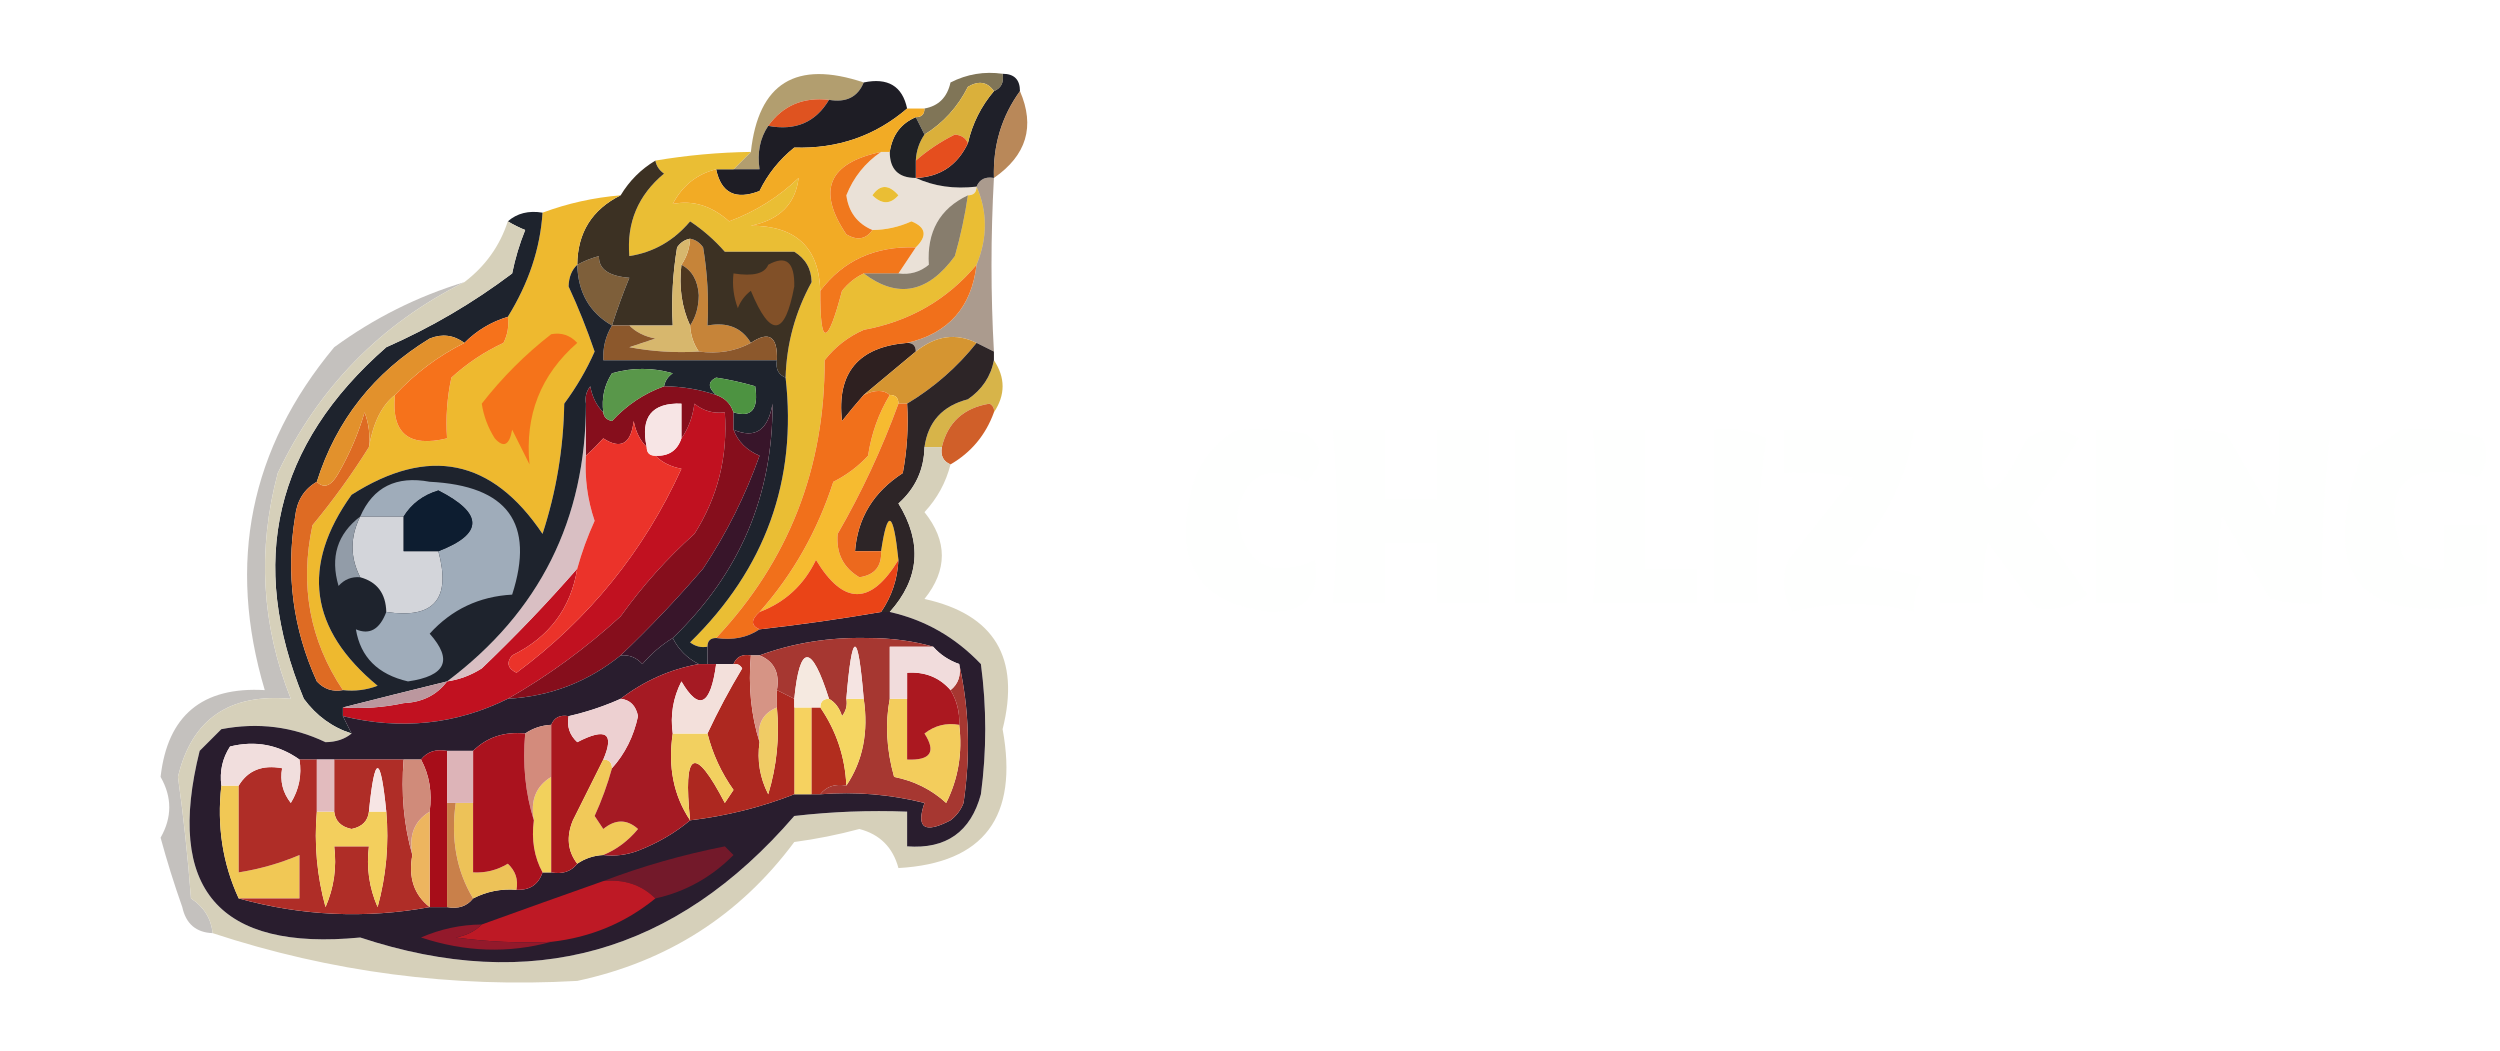
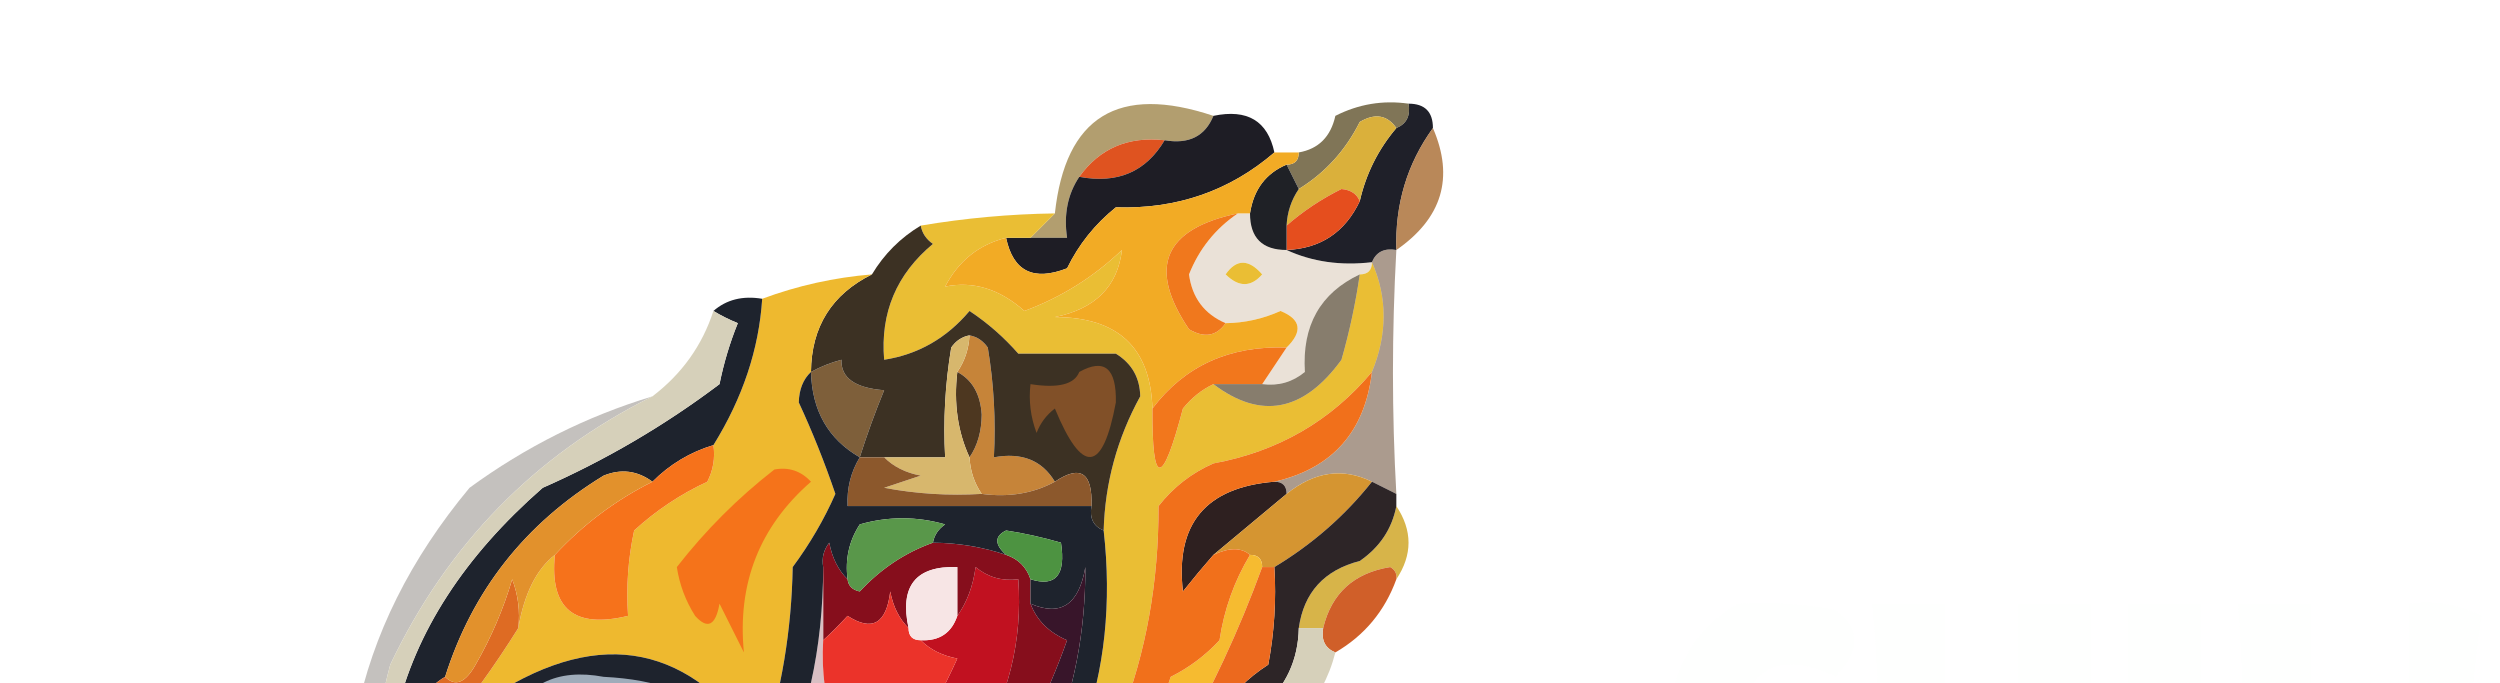
- <svg xmlns="http://www.w3.org/2000/svg" version="1.1" width="288px" height="121px" style="shape-rendering:geometricPrecision; text-rendering:geometricPrecision; image-rendering:optimizeQuality; fill-rule:evenodd; clip-rule:evenodd">
+ <svg xmlns="http://www.w3.org/2000/svg" version="1.1" width="205" height="56" style="shape-rendering:geometricPrecision; text-rendering:geometricPrecision; image-rendering:optimizeQuality; fill-rule:evenodd; clip-rule:evenodd">
  <g>
    <path style="opacity:0.69" fill="#90732f" d="M 99.5,9.5 C 98.817,11.177 97.483,11.843 95.5,11.5C 92.509,11.166 90.176,12.166 88.5,14.5C 87.549,15.919 87.216,17.585 87.5,19.5C 86.5,19.5 85.5,19.5 84.5,19.5C 85.167,18.833 85.833,18.167 86.5,17.5C 87.362,9.557 91.696,6.891 99.5,9.5 Z" />
  </g>
  <g>
    <path style="opacity:1" fill="#1f2029" d="M 115.5,8.5 C 116.833,8.5 117.5,9.167 117.5,10.5C 115.382,13.427 114.382,16.76 114.5,20.5C 113.508,20.328 112.842,20.662 112.5,21.5C 109.941,21.802 107.607,21.468 105.5,20.5C 108.292,20.378 110.292,19.044 111.5,16.5C 112.015,14.249 113.015,12.249 114.5,10.5C 115.338,10.158 115.672,9.492 115.5,8.5 Z" />
  </g>
  <g>
    <path style="opacity:1" fill="#df5320" d="M 95.5,11.5 C 93.964,14.092 91.63,15.092 88.5,14.5C 90.176,12.166 92.509,11.166 95.5,11.5 Z" />
  </g>
  <g>
    <path style="opacity:0.773" fill="#5a4c25" d="M 115.5,8.5 C 115.672,9.492 115.338,10.158 114.5,10.5C 113.749,9.427 112.749,9.26 111.5,10C 110.336,12.328 108.67,14.162 106.5,15.5C 106.167,14.833 105.833,14.167 105.5,13.5C 106.167,13.5 106.5,13.167 106.5,12.5C 108.121,12.213 109.121,11.213 109.5,9.5C 111.396,8.534 113.396,8.201 115.5,8.5 Z" />
  </g>
  <g>
    <path style="opacity:1" fill="#1e1d25" d="M 99.5,9.5 C 102.285,8.916 103.952,9.916 104.5,12.5C 100.828,15.659 96.494,17.159 91.5,17C 89.787,18.378 88.453,20.045 87.5,22C 84.738,23.077 83.072,22.244 82.5,19.5C 83.167,19.5 83.833,19.5 84.5,19.5C 85.5,19.5 86.5,19.5 87.5,19.5C 87.216,17.585 87.549,15.919 88.5,14.5C 91.63,15.092 93.964,14.092 95.5,11.5C 97.483,11.843 98.817,11.177 99.5,9.5 Z" />
  </g>
  <g>
    <path style="opacity:1" fill="#dab03b" d="M 114.5,10.5 C 113.015,12.249 112.015,14.249 111.5,16.5C 111.265,15.903 110.765,15.57 110,15.5C 108.357,16.315 106.857,17.315 105.5,18.5C 105.557,17.391 105.89,16.391 106.5,15.5C 108.67,14.162 110.336,12.328 111.5,10C 112.749,9.26 113.749,9.427 114.5,10.5 Z" />
  </g>
  <g>
    <path style="opacity:0.824" fill="#aa6e36" d="M 117.5,10.5 C 119.259,14.564 118.259,17.897 114.5,20.5C 114.382,16.76 115.382,13.427 117.5,10.5 Z" />
  </g>
  <g>
    <path style="opacity:1" fill="#e54e1e" d="M 111.5,16.5 C 110.292,19.044 108.292,20.378 105.5,20.5C 105.5,19.833 105.5,19.167 105.5,18.5C 106.857,17.315 108.357,16.315 110,15.5C 110.765,15.57 111.265,15.903 111.5,16.5 Z" />
  </g>
  <g>
    <path style="opacity:0.998" fill="#1f2126" d="M 105.5,13.5 C 105.833,14.167 106.167,14.833 106.5,15.5C 105.89,16.391 105.557,17.391 105.5,18.5C 105.5,19.167 105.5,19.833 105.5,20.5C 103.5,20.5 102.5,19.5 102.5,17.5C 102.799,15.545 103.799,14.211 105.5,13.5 Z" />
  </g>
  <g>
    <path style="opacity:0.19" fill="#8d6228" d="M 101.5,17.5 C 101.833,17.5 102.167,17.5 102.5,17.5C 102.5,19.5 103.5,20.5 105.5,20.5C 107.607,21.468 109.941,21.802 112.5,21.5C 112.5,22.167 112.167,22.5 111.5,22.5C 108.258,24.03 106.758,26.696 107,30.5C 105.989,31.337 104.822,31.67 103.5,31.5C 104.167,30.5 104.833,29.5 105.5,28.5C 106.85,27.177 106.683,26.177 105,25.5C 103.56,26.148 102.06,26.481 100.5,26.5C 98.754,25.75 97.754,24.417 97.5,22.5C 98.323,20.423 99.656,18.756 101.5,17.5 Z M 100.5,22.5 C 101.386,21.224 102.386,21.224 103.5,22.5C 102.575,23.562 101.575,23.562 100.5,22.5 Z" />
  </g>
  <g>
    <path style="opacity:1" fill="#eabe34" d="M 86.5,17.5 C 85.833,18.167 85.167,18.833 84.5,19.5C 83.833,19.5 83.167,19.5 82.5,19.5C 80.271,20.055 78.605,21.389 77.5,23.5C 79.793,23.026 81.959,23.692 84,25.5C 87.01,24.385 89.676,22.719 92,20.5C 91.642,23.494 89.808,25.327 86.5,26C 91.675,26.011 94.341,28.511 94.5,33.5C 94.465,39.96 95.298,39.96 97,33.5C 97.708,32.62 98.542,31.953 99.5,31.5C 103.392,34.438 106.892,33.771 110,29.5C 110.662,27.187 111.162,24.854 111.5,22.5C 112.167,22.5 112.5,22.167 112.5,21.5C 113.775,24.396 113.775,27.396 112.5,30.5C 109.125,34.525 104.791,37.025 99.5,38C 97.714,38.785 96.214,39.951 95,41.5C 95.031,53.922 90.865,64.588 82.5,73.5C 81.833,73.5 81.5,73.833 81.5,74.5C 80.761,74.631 80.094,74.464 79.5,74C 88.177,65.508 91.844,55.342 90.5,43.5C 90.612,39.604 91.612,35.937 93.5,32.5C 93.471,30.971 92.805,29.804 91.5,29C 88.833,29 86.167,29 83.5,29C 82.315,27.647 80.981,26.48 79.5,25.5C 77.619,27.734 75.285,29.067 72.5,29.5C 72.178,25.65 73.511,22.483 76.5,20C 75.944,19.617 75.611,19.117 75.5,18.5C 79.135,17.886 82.802,17.552 86.5,17.5 Z M 100.5,22.5 C 101.575,23.562 102.575,23.562 103.5,22.5C 102.386,21.224 101.386,21.224 100.5,22.5 Z" />
  </g>
  <g>
    <path style="opacity:1" fill="#f2ab25" d="M 104.5,12.5 C 105.167,12.5 105.833,12.5 106.5,12.5C 106.5,13.167 106.167,13.5 105.5,13.5C 103.799,14.211 102.799,15.545 102.5,17.5C 102.167,17.5 101.833,17.5 101.5,17.5C 95.421,18.777 94.087,21.943 97.5,27C 98.749,27.74 99.749,27.573 100.5,26.5C 102.06,26.481 103.56,26.148 105,25.5C 106.683,26.177 106.85,27.177 105.5,28.5C 100.811,28.335 97.144,30.002 94.5,33.5C 94.341,28.511 91.675,26.011 86.5,26C 89.808,25.327 91.642,23.494 92,20.5C 89.676,22.719 87.01,24.385 84,25.5C 81.959,23.692 79.793,23.026 77.5,23.5C 78.605,21.389 80.271,20.055 82.5,19.5C 83.072,22.244 84.738,23.077 87.5,22C 88.453,20.045 89.787,18.378 91.5,17C 96.494,17.159 100.828,15.659 104.5,12.5 Z" />
  </g>
  <g>
    <path style="opacity:1" fill="#f0781d" d="M 101.5,17.5 C 99.656,18.756 98.323,20.423 97.5,22.5C 97.754,24.417 98.754,25.75 100.5,26.5C 99.749,27.573 98.749,27.74 97.5,27C 94.087,21.943 95.421,18.777 101.5,17.5 Z" />
  </g>
  <g>
    <path style="opacity:1" fill="#c68439" d="M 79.5,27.5 C 80.117,27.611 80.617,27.944 81,28.5C 81.498,31.482 81.665,34.482 81.5,37.5C 83.781,37.077 85.448,37.744 86.5,39.5C 84.735,40.461 82.735,40.795 80.5,40.5C 79.89,39.609 79.557,38.609 79.5,37.5C 80.152,36.551 80.486,35.385 80.5,34C 80.392,32.319 79.725,31.152 78.5,30.5C 79.11,29.609 79.443,28.609 79.5,27.5 Z" />
  </g>
  <g>
    <path style="opacity:1" fill="#f2771c" d="M 105.5,28.5 C 104.833,29.5 104.167,30.5 103.5,31.5C 102.167,31.5 100.833,31.5 99.5,31.5C 98.542,31.953 97.708,32.62 97,33.5C 95.298,39.96 94.465,39.96 94.5,33.5C 97.144,30.002 100.811,28.335 105.5,28.5 Z" />
  </g>
  <g>
    <path style="opacity:0.659" fill="#493922" d="M 111.5,22.5 C 111.162,24.854 110.662,27.187 110,29.5C 106.892,33.771 103.392,34.438 99.5,31.5C 100.833,31.5 102.167,31.5 103.5,31.5C 104.822,31.67 105.989,31.337 107,30.5C 106.758,26.696 108.258,24.03 111.5,22.5 Z" />
  </g>
  <g>
    <path style="opacity:1" fill="#7e5f3a" d="M 70.5,37.5 C 67.917,36.015 66.584,33.682 66.5,30.5C 67.265,30.077 68.098,29.743 69,29.5C 68.942,30.98 70.109,31.813 72.5,32C 71.756,33.815 71.089,35.648 70.5,37.5 Z" />
  </g>
  <g>
    <path style="opacity:1" fill="#3c3123" d="M 75.5,18.5 C 75.611,19.117 75.944,19.617 76.5,20C 73.511,22.483 72.178,25.65 72.5,29.5C 75.285,29.067 77.619,27.734 79.5,25.5C 80.981,26.48 82.315,27.647 83.5,29C 86.167,29 88.833,29 91.5,29C 92.805,29.804 93.471,30.971 93.5,32.5C 91.612,35.937 90.612,39.604 90.5,43.5C 89.662,43.158 89.328,42.492 89.5,41.5C 89.598,38.752 88.598,38.086 86.5,39.5C 85.448,37.744 83.781,37.077 81.5,37.5C 81.665,34.482 81.498,31.482 81,28.5C 80.617,27.944 80.117,27.611 79.5,27.5C 78.883,27.611 78.383,27.944 78,28.5C 77.502,31.482 77.335,34.482 77.5,37.5C 75.833,37.5 74.167,37.5 72.5,37.5C 71.833,37.5 71.167,37.5 70.5,37.5C 71.089,35.648 71.756,33.815 72.5,32C 70.109,31.813 68.942,30.98 69,29.5C 68.098,29.743 67.265,30.077 66.5,30.5C 66.536,26.8 68.203,24.134 71.5,22.5C 72.5,20.833 73.833,19.5 75.5,18.5 Z" />
  </g>
  <g>
    <path style="opacity:1" fill="#4d3720" d="M 78.5,30.5 C 79.725,31.152 80.392,32.319 80.5,34C 80.486,35.385 80.152,36.551 79.5,37.5C 78.532,35.393 78.198,33.059 78.5,30.5 Z" />
  </g>
  <g>
    <path style="opacity:1" fill="#815028" d="M 88.5,30.5 C 90.559,29.354 91.559,30.187 91.5,33C 90.421,38.796 88.754,38.962 86.5,33.5C 85.808,34.025 85.308,34.692 85,35.5C 84.51,34.207 84.343,32.873 84.5,31.5C 86.767,31.855 88.101,31.521 88.5,30.5 Z" />
  </g>
  <g>
    <path style="opacity:1" fill="#d7b76d" d="M 79.5,27.5 C 79.443,28.609 79.11,29.609 78.5,30.5C 78.198,33.059 78.532,35.393 79.5,37.5C 79.557,38.609 79.89,39.609 80.5,40.5C 77.813,40.664 75.146,40.497 72.5,40C 73.5,39.667 74.5,39.333 75.5,39C 74.263,38.768 73.263,38.268 72.5,37.5C 74.167,37.5 75.833,37.5 77.5,37.5C 77.335,34.482 77.502,31.482 78,28.5C 78.383,27.944 78.883,27.611 79.5,27.5 Z" />
  </g>
  <g>
    <path style="opacity:0.525" fill="#604128" d="M 112.5,21.5 C 112.842,20.662 113.508,20.328 114.5,20.5C 114.13,27.238 114.13,33.905 114.5,40.5C 113.833,40.167 113.167,39.833 112.5,39.5C 110.123,38.328 107.79,38.661 105.5,40.5C 105.5,39.833 105.167,39.5 104.5,39.5C 109.25,38.413 111.917,35.413 112.5,30.5C 113.775,27.396 113.775,24.396 112.5,21.5 Z" />
  </g>
  <g>
    <path style="opacity:1" fill="#eeb92f" d="M 71.5,22.5 C 68.203,24.134 66.536,26.8 66.5,30.5C 65.861,31.097 65.528,31.93 65.5,33C 66.616,35.406 67.616,37.906 68.5,40.5C 67.57,42.606 66.404,44.606 65,46.5C 64.912,51.656 64.079,56.656 62.5,61.5C 56.693,52.854 49.359,51.354 40.5,57C 34.64,65.182 35.64,72.516 43.5,79C 42.207,79.49 40.873,79.657 39.5,79.5C 35.676,73.776 34.51,67.442 36,60.5C 38.385,57.621 40.552,54.621 42.5,51.5C 42.994,48.669 43.994,46.669 45.5,45.5C 45.062,49.908 47.062,51.575 51.5,50.5C 51.337,48.143 51.503,45.81 52,43.5C 53.8,41.855 55.8,40.522 58,39.5C 58.483,38.552 58.65,37.552 58.5,36.5C 60.904,32.623 62.237,28.623 62.5,24.5C 65.402,23.422 68.402,22.756 71.5,22.5 Z" />
  </g>
  <g>
    <path style="opacity:1" fill="#8c582c" d="M 70.5,37.5 C 71.167,37.5 71.833,37.5 72.5,37.5C 73.263,38.268 74.263,38.768 75.5,39C 74.5,39.333 73.5,39.667 72.5,40C 75.146,40.497 77.813,40.664 80.5,40.5C 82.735,40.795 84.735,40.461 86.5,39.5C 88.598,38.086 89.598,38.752 89.5,41.5C 82.833,41.5 76.167,41.5 69.5,41.5C 69.433,40.041 69.766,38.708 70.5,37.5 Z" />
  </g>
  <g>
    <path style="opacity:1" fill="#2e2020" d="M 104.5,39.5 C 105.167,39.5 105.5,39.833 105.5,40.5C 103.5,42.167 101.5,43.833 99.5,45.5C 98.685,46.429 97.852,47.429 97,48.5C 96.366,42.962 98.866,39.962 104.5,39.5 Z" />
  </g>
  <g>
    <path style="opacity:1" fill="#d59531" d="M 112.5,39.5 C 110.289,42.285 107.623,44.618 104.5,46.5C 104.167,46.5 103.833,46.5 103.5,46.5C 103.5,45.833 103.167,45.5 102.5,45.5C 101.798,44.884 100.798,44.884 99.5,45.5C 101.5,43.833 103.5,42.167 105.5,40.5C 107.79,38.661 110.123,38.328 112.5,39.5 Z" />
  </g>
  <g>
    <path style="opacity:1" fill="#d7b449" d="M 114.5,41.5 C 115.833,43.5 115.833,45.5 114.5,47.5C 114.565,47.062 114.399,46.728 114,46.5C 111.022,46.981 109.189,48.647 108.5,51.5C 107.833,51.5 107.167,51.5 106.5,51.5C 106.913,48.585 108.579,46.752 111.5,46C 113.141,44.871 114.141,43.371 114.5,41.5 Z" />
  </g>
  <g>
    <path style="opacity:1" fill="#d05f29" d="M 114.5,47.5 C 113.55,50.115 111.883,52.115 109.5,53.5C 108.662,53.158 108.328,52.492 108.5,51.5C 109.189,48.647 111.022,46.981 114,46.5C 114.399,46.728 114.565,47.062 114.5,47.5 Z" />
  </g>
  <g>
    <path style="opacity:0.788" fill="#fefffe" d="M 142.5,49.5 C 145.187,49.336 147.854,49.503 150.5,50C 152.585,51.526 152.585,53.36 150.5,55.5C 145.995,53.324 143.328,54.657 142.5,59.5C 143.392,65.07 146.392,66.737 151.5,64.5C 152.116,68.495 150.45,70.495 146.5,70.5C 138.559,69.719 135.392,65.385 137,57.5C 137.625,53.891 139.458,51.224 142.5,49.5 Z" />
  </g>
  <g>
    <path style="opacity:0.795" fill="#fefffe" d="M 153.5,49.5 C 155.5,49.5 157.5,49.5 159.5,49.5C 159.5,52.167 159.5,54.833 159.5,57.5C 161.5,57.5 163.5,57.5 165.5,57.5C 165.5,54.833 165.5,52.167 165.5,49.5C 167.5,49.5 169.5,49.5 171.5,49.5C 171.5,56.167 171.5,62.833 171.5,69.5C 169.5,69.5 167.5,69.5 165.5,69.5C 165.5,67.167 165.5,64.833 165.5,62.5C 163.5,62.5 161.5,62.5 159.5,62.5C 159.5,64.833 159.5,67.167 159.5,69.5C 157.5,69.5 155.5,69.5 153.5,69.5C 154.18,62.873 154.18,56.206 153.5,49.5 Z" />
  </g>
  <g>
    <path style="opacity:0.759" fill="#fefffe" d="M 174.5,49.5 C 176.5,49.5 178.5,49.5 180.5,49.5C 180.5,56.167 180.5,62.833 180.5,69.5C 178.5,69.5 176.5,69.5 174.5,69.5C 174.5,62.833 174.5,56.167 174.5,49.5 Z" />
  </g>
  <g>
    <path style="opacity:0.831" fill="#fefffe" d="M 183.5,49.5 C 185.5,49.5 187.5,49.5 189.5,49.5C 189.5,54.833 189.5,60.167 189.5,65.5C 191.5,65.5 193.5,65.5 195.5,65.5C 195.5,66.833 195.5,68.167 195.5,69.5C 191.5,69.5 187.5,69.5 183.5,69.5C 184.054,62.882 184.054,56.215 183.5,49.5 Z" />
  </g>
  <g>
    <path style="opacity:0.893" fill="#fefffe" d="M 197.5,49.5 C 199.604,49.201 201.604,49.534 203.5,50.5C 202.54,56.773 202.207,63.107 202.5,69.5C 200.833,69.5 199.167,69.5 197.5,69.5C 197.5,62.833 197.5,56.167 197.5,49.5 Z" />
  </g>
  <g>
    <path style="opacity:0.808" fill="#fefffe" d="M 205.5,49.5 C 210.5,49.5 215.5,49.5 220.5,49.5C 219.612,55.439 216.946,60.605 212.5,65C 215.553,65.179 218.553,65.679 221.5,66.5C 220.754,67.736 220.421,69.07 220.5,70.5C 215.818,69.297 211.151,69.297 206.5,70.5C 205.359,68.579 205.192,66.579 206,64.5C 208.5,61.333 211,58.167 213.5,55C 210.854,54.503 208.187,54.336 205.5,54.5C 205.5,52.833 205.5,51.167 205.5,49.5 Z" />
  </g>
  <g>
    <path style="opacity:0.831" fill="#fefffe" d="M 223.5,49.5 C 225.167,49.5 226.833,49.5 228.5,49.5C 227.81,58.246 229.476,58.58 233.5,50.5C 235.5,49.167 237.5,49.167 239.5,50.5C 237.694,53.472 235.694,56.305 233.5,59C 235.955,62.078 238.289,65.244 240.5,68.5C 238.684,69.942 236.684,70.442 234.5,70C 232.667,67.5 230.833,65 229,62.5C 228.503,64.81 228.337,67.143 228.5,69.5C 226.833,69.5 225.167,69.5 223.5,69.5C 223.5,62.833 223.5,56.167 223.5,49.5 Z" />
  </g>
  <g>
    <path style="opacity:0.908" fill="#fefffe" d="M 241.5,49.5 C 243.167,49.5 244.833,49.5 246.5,49.5C 246.5,56.167 246.5,62.833 246.5,69.5C 244.833,69.5 243.167,69.5 241.5,69.5C 241.5,62.833 241.5,56.167 241.5,49.5 Z" />
  </g>
  <g>
    <path style="opacity:0.83" fill="#fefffe" d="M 250.5,49.5 C 252.527,49.338 254.527,49.505 256.5,50C 258.333,53.167 260.167,56.333 262,59.5C 262.498,56.183 262.665,52.85 262.5,49.5C 264.5,49.5 266.5,49.5 268.5,49.5C 267.724,56.137 267.391,62.804 267.5,69.5C 265.473,69.662 263.473,69.496 261.5,69C 259.667,65.833 257.833,62.667 256,59.5C 255.502,62.817 255.335,66.15 255.5,69.5C 253.833,69.5 252.167,69.5 250.5,69.5C 250.5,62.833 250.5,56.167 250.5,49.5 Z" />
  </g>
  <g>
    <path style="opacity:0.8" fill="#fefffe" d="M 276.5,49.5 C 279.777,49.216 282.943,49.55 286,50.5C 286.72,52.112 286.554,53.612 285.5,55C 276.821,52.844 273.987,56.011 277,64.5C 278.356,65.38 279.856,65.713 281.5,65.5C 281.5,63.833 281.5,62.167 281.5,60.5C 283.167,60.5 284.833,60.5 286.5,60.5C 286.5,63.5 286.5,66.5 286.5,69.5C 271.86,72.224 267.027,66.557 272,52.5C 273.652,51.601 275.152,50.601 276.5,49.5 Z" />
  </g>
  <g>
    <path style="opacity:1" fill="#c11120" d="M 58.5,80.5 C 52.504,83.467 46.171,84.133 39.5,82.5C 39.5,82.167 39.5,81.833 39.5,81.5C 41.857,81.663 44.19,81.497 46.5,81C 48.653,80.9 50.319,80.067 51.5,78.5C 52.922,78.291 54.255,77.791 55.5,77C 59.447,73.224 63.114,69.391 66.5,65.5C 65.758,70.085 63.258,73.418 59,75.5C 58.312,76.332 58.479,76.998 59.5,77.5C 67.855,71.31 74.189,63.477 78.5,54C 77.263,53.768 76.263,53.268 75.5,52.5C 77.027,52.573 78.027,51.906 78.5,50.5C 79.29,49.392 79.79,48.058 80,46.5C 81.011,47.337 82.178,47.67 83.5,47.5C 83.859,52.582 82.693,57.248 80,61.5C 76.853,64.317 74.02,67.484 71.5,71C 67.502,74.662 63.169,77.828 58.5,80.5 Z" />
  </g>
  <g>
    <path style="opacity:1" fill="#f6bb30" d="M 102.5,45.5 C 103.167,45.5 103.5,45.833 103.5,46.5C 101.591,51.729 99.257,56.729 96.5,61.5C 96.305,63.725 97.139,65.391 99,66.5C 100.749,66.252 101.582,65.252 101.5,63.5C 102.246,58.521 102.912,58.854 103.5,64.5C 100.326,69.752 97.16,69.752 94,64.5C 92.615,67.386 90.449,69.386 87.5,70.5C 91.335,66.173 94.169,61.173 96,55.5C 97.512,54.743 98.846,53.743 100,52.5C 100.379,49.97 101.213,47.636 102.5,45.5 Z" />
  </g>
  <g>
    <path style="opacity:1" fill="#2d2527" d="M 112.5,39.5 C 113.167,39.833 113.833,40.167 114.5,40.5C 114.5,40.833 114.5,41.167 114.5,41.5C 114.141,43.371 113.141,44.871 111.5,46C 108.579,46.752 106.913,48.585 106.5,51.5C 106.451,54.099 105.451,56.266 103.5,58C 106.272,62.502 105.938,66.669 102.5,70.5C 102.167,70.5 101.833,70.5 101.5,70.5C 102.73,68.703 103.396,66.703 103.5,64.5C 102.912,58.854 102.246,58.521 101.5,63.5C 100.5,63.5 99.5,63.5 98.5,63.5C 98.797,59.674 100.63,56.674 104,54.5C 104.497,51.854 104.664,49.187 104.5,46.5C 107.623,44.618 110.289,42.285 112.5,39.5 Z" />
  </g>
  <g>
    <path style="opacity:1" fill="#f1701b" d="M 112.5,30.5 C 111.917,35.413 109.25,38.413 104.5,39.5C 98.866,39.962 96.366,42.962 97,48.5C 97.852,47.429 98.685,46.429 99.5,45.5C 100.798,44.884 101.798,44.884 102.5,45.5C 101.213,47.636 100.379,49.97 100,52.5C 98.846,53.743 97.512,54.743 96,55.5C 94.169,61.173 91.335,66.173 87.5,70.5C 86.494,71.396 86.494,72.062 87.5,72.5C 86.081,73.451 84.415,73.784 82.5,73.5C 90.865,64.588 95.031,53.922 95,41.5C 96.214,39.951 97.714,38.785 99.5,38C 104.791,37.025 109.125,34.525 112.5,30.5 Z" />
  </g>
  <g>
    <path style="opacity:1" fill="#860e1c" d="M 69.5,47.5 C 69.56,48.043 69.893,48.376 70.5,48.5C 72.214,46.65 74.214,45.316 76.5,44.5C 78.565,44.517 80.565,44.85 82.5,45.5C 83.5,45.833 84.167,46.5 84.5,47.5C 84.5,48.167 84.5,48.833 84.5,49.5C 85.007,50.859 86.007,51.859 87.5,52.5C 85.861,57.112 83.694,61.446 81,65.5C 77.967,69.031 74.8,72.365 71.5,75.5C 67.711,78.56 63.378,80.227 58.5,80.5C 63.169,77.828 67.502,74.662 71.5,71C 74.02,67.484 76.853,64.317 80,61.5C 82.693,57.248 83.859,52.582 83.5,47.5C 82.178,47.67 81.011,47.337 80,46.5C 79.79,48.058 79.29,49.392 78.5,50.5C 78.5,49.167 78.5,47.833 78.5,46.5C 75.09,46.384 73.756,48.05 74.5,51.5C 73.732,50.737 73.232,49.737 73,48.5C 72.685,51.147 71.518,51.813 69.5,50.5C 68.818,51.243 68.151,51.909 67.5,52.5C 67.5,50.5 67.5,48.5 67.5,46.5C 67.369,45.761 67.536,45.094 68,44.5C 68.232,45.737 68.732,46.737 69.5,47.5 Z" />
  </g>
  <g>
    <path style="opacity:1" fill="#d9bfc3" d="M 67.5,46.5 C 67.5,48.5 67.5,50.5 67.5,52.5C 67.344,55.066 67.678,57.566 68.5,60C 67.68,61.8 67.014,63.634 66.5,65.5C 63.114,69.391 59.447,73.224 55.5,77C 54.255,77.791 52.922,78.291 51.5,78.5C 62.165,70.504 67.498,59.837 67.5,46.5 Z" />
  </g>
  <g>
    <path style="opacity:1" fill="#ec691e" d="M 103.5,46.5 C 103.833,46.5 104.167,46.5 104.5,46.5C 104.664,49.187 104.497,51.854 104,54.5C 100.63,56.674 98.797,59.674 98.5,63.5C 99.5,63.5 100.5,63.5 101.5,63.5C 101.582,65.252 100.749,66.252 99,66.5C 97.139,65.391 96.305,63.725 96.5,61.5C 99.257,56.729 101.591,51.729 103.5,46.5 Z" />
  </g>
  <g>
    <path style="opacity:0.371" fill="#5f5650" d="M 53.5,32.5 C 43.855,37.312 36.689,44.646 32,54.5C 29.629,63.367 30.129,72.033 33.5,80.5C 26.403,79.858 22.069,82.858 20.5,89.5C 21.15,94.149 21.65,98.816 22,103.5C 23.481,104.471 24.315,105.804 24.5,107.5C 22.589,107.426 21.422,106.426 21,104.5C 20.066,101.864 19.232,99.197 18.5,96.5C 19.833,94.167 19.833,91.833 18.5,89.5C 19.294,82.424 23.294,79.091 30.5,79.5C 26.128,64.834 28.794,51.668 38.5,40C 43.108,36.636 48.108,34.136 53.5,32.5 Z" />
  </g>
  <g>
    <path style="opacity:1" fill="#eb332a" d="M 74.5,51.5 C 74.5,52.167 74.833,52.5 75.5,52.5C 76.263,53.268 77.263,53.768 78.5,54C 74.189,63.477 67.855,71.31 59.5,77.5C 58.479,76.998 58.312,76.332 59,75.5C 63.258,73.418 65.758,70.085 66.5,65.5C 67.014,63.634 67.68,61.8 68.5,60C 67.678,57.566 67.344,55.066 67.5,52.5C 68.151,51.909 68.818,51.243 69.5,50.5C 71.518,51.813 72.685,51.147 73,48.5C 73.232,49.737 73.732,50.737 74.5,51.5 Z" />
  </g>
  <g>
    <path style="opacity:1" fill="#1e232d" d="M 62.5,24.5 C 62.237,28.623 60.904,32.623 58.5,36.5C 56.589,37.075 54.922,38.075 53.5,39.5C 52.262,38.588 50.928,38.421 49.5,39C 43.073,42.919 38.739,48.419 36.5,55.5C 35.034,56.347 34.2,57.68 34,59.5C 32.911,66.111 33.744,72.444 36.5,78.5C 37.325,79.386 38.325,79.719 39.5,79.5C 40.873,79.657 42.207,79.49 43.5,79C 35.64,72.516 34.64,65.182 40.5,57C 49.359,51.354 56.693,52.854 62.5,61.5C 64.079,56.656 64.912,51.656 65,46.5C 66.404,44.606 67.57,42.606 68.5,40.5C 67.616,37.906 66.616,35.406 65.5,33C 65.528,31.93 65.861,31.097 66.5,30.5C 66.584,33.682 67.917,36.015 70.5,37.5C 69.766,38.708 69.433,40.041 69.5,41.5C 76.167,41.5 82.833,41.5 89.5,41.5C 89.328,42.492 89.662,43.158 90.5,43.5C 91.844,55.342 88.177,65.508 79.5,74C 80.094,74.464 80.761,74.631 81.5,74.5C 81.5,75.167 81.5,75.833 81.5,76.5C 81.167,76.5 80.833,76.5 80.5,76.5C 79.167,75.833 78.167,74.833 77.5,73.5C 85.199,66.107 89.032,57.107 89,46.5C 88.478,49.582 86.978,50.582 84.5,49.5C 84.5,48.833 84.5,48.167 84.5,47.5C 86.575,48.155 87.408,47.155 87,44.5C 85.467,44.056 83.967,43.723 82.5,43.5C 81.537,43.97 81.537,44.636 82.5,45.5C 80.565,44.85 78.565,44.517 76.5,44.5C 76.611,43.883 76.944,43.383 77.5,43C 75.167,42.333 72.833,42.333 70.5,43C 69.62,44.356 69.287,45.856 69.5,47.5C 68.732,46.737 68.232,45.737 68,44.5C 67.536,45.094 67.369,45.761 67.5,46.5C 67.498,59.837 62.165,70.504 51.5,78.5C 47.386,79.51 43.386,80.51 39.5,81.5C 39.5,81.833 39.5,82.167 39.5,82.5C 39.833,83.167 40.167,83.833 40.5,84.5C 38.284,83.797 36.451,82.464 35,80.5C 28.479,64.752 31.645,51.252 44.5,40C 49.668,37.723 54.502,34.89 59,31.5C 59.346,29.782 59.846,28.115 60.5,26.5C 59.8,26.213 59.133,25.88 58.5,25.5C 59.568,24.566 60.901,24.232 62.5,24.5 Z" />
  </g>
  <g>
    <path style="opacity:1" fill="#de6b23" d="M 42.5,51.5 C 40.552,54.621 38.385,57.621 36,60.5C 34.51,67.442 35.676,73.776 39.5,79.5C 38.325,79.719 37.325,79.386 36.5,78.5C 33.744,72.444 32.911,66.111 34,59.5C 34.2,57.68 35.034,56.347 36.5,55.5C 37.328,56.332 38.162,55.999 39,54.5C 40.275,52.283 41.275,49.949 42,47.5C 42.49,48.793 42.657,50.127 42.5,51.5 Z" />
  </g>
  <g>
    <path style="opacity:1" fill="#38152a" d="M 77.5,73.5 C 76.206,74.29 75.039,75.29 74,76.5C 73.329,75.748 72.496,75.414 71.5,75.5C 74.8,72.365 77.967,69.031 81,65.5C 83.694,61.446 85.861,57.112 87.5,52.5C 86.007,51.859 85.007,50.859 84.5,49.5C 86.978,50.582 88.478,49.582 89,46.5C 89.032,57.107 85.199,66.107 77.5,73.5 Z" />
  </g>
  <g>
    <path style="opacity:1" fill="#f7e5e5" d="M 78.5,50.5 C 78.027,51.906 77.027,52.573 75.5,52.5C 74.833,52.5 74.5,52.167 74.5,51.5C 73.756,48.05 75.09,46.384 78.5,46.5C 78.5,47.833 78.5,49.167 78.5,50.5 Z" />
  </g>
  <g>
    <path style="opacity:1" fill="#f6721b" d="M 58.5,36.5 C 58.65,37.552 58.483,38.552 58,39.5C 55.8,40.522 53.8,41.855 52,43.5C 51.503,45.81 51.337,48.143 51.5,50.5C 47.062,51.575 45.062,49.908 45.5,45.5C 47.805,43.014 50.472,41.014 53.5,39.5C 54.922,38.075 56.589,37.075 58.5,36.5 Z" />
  </g>
  <g>
    <path style="opacity:1" fill="#59974a" d="M 76.5,44.5 C 74.214,45.316 72.214,46.65 70.5,48.5C 69.893,48.376 69.56,48.043 69.5,47.5C 69.287,45.856 69.62,44.356 70.5,43C 72.833,42.333 75.167,42.333 77.5,43C 76.944,43.383 76.611,43.883 76.5,44.5 Z" />
  </g>
  <g>
    <path style="opacity:1" fill="#f5731a" d="M 63.5,38.5 C 64.675,38.281 65.675,38.614 66.5,39.5C 62.28,43.179 60.447,47.846 61,53.5C 60.333,52.167 59.667,50.833 59,49.5C 58.683,51.301 58.016,51.634 57,50.5C 56.219,49.271 55.719,47.938 55.5,46.5C 57.854,43.479 60.521,40.812 63.5,38.5 Z" />
  </g>
  <g>
    <path style="opacity:1" fill="#4d9341" d="M 84.5,47.5 C 84.167,46.5 83.5,45.833 82.5,45.5C 81.537,44.636 81.537,43.97 82.5,43.5C 83.967,43.723 85.467,44.056 87,44.5C 87.408,47.155 86.575,48.155 84.5,47.5 Z" />
  </g>
  <g>
    <path style="opacity:1" fill="#e2912c" d="M 53.5,39.5 C 50.472,41.014 47.805,43.014 45.5,45.5C 43.994,46.669 42.994,48.669 42.5,51.5C 42.657,50.127 42.49,48.793 42,47.5C 41.275,49.949 40.275,52.283 39,54.5C 38.162,55.999 37.328,56.332 36.5,55.5C 38.739,48.419 43.073,42.919 49.5,39C 50.928,38.421 52.262,38.588 53.5,39.5 Z" />
  </g>
  <g>
    <path style="opacity:1" fill="#d6d0ba" d="M 58.5,25.5 C 59.133,25.88 59.8,26.213 60.5,26.5C 59.846,28.115 59.346,29.782 59,31.5C 54.502,34.89 49.668,37.723 44.5,40C 31.645,51.252 28.479,64.752 35,80.5C 36.451,82.464 38.284,83.797 40.5,84.5C 39.726,85.147 38.726,85.481 37.5,85.5C 33.724,83.695 29.724,83.195 25.5,84C 24.667,84.833 23.833,85.667 23,86.5C 19.036,102.411 25.203,109.578 41.5,108C 61.176,114.515 77.843,109.849 91.5,94C 95.821,93.501 100.154,93.334 104.5,93.5C 104.5,94.833 104.5,96.167 104.5,97.5C 108.994,97.837 111.828,95.837 113,91.5C 113.667,86.5 113.667,81.5 113,76.5C 110.052,73.405 106.552,71.405 102.5,70.5C 105.938,66.669 106.272,62.502 103.5,58C 105.451,56.266 106.451,54.099 106.5,51.5C 107.167,51.5 107.833,51.5 108.5,51.5C 108.328,52.492 108.662,53.158 109.5,53.5C 108.971,55.583 107.971,57.417 106.5,59C 109.167,62.333 109.167,65.667 106.5,69C 114.567,70.783 117.567,75.783 115.5,84C 117.359,94.106 113.359,99.439 103.5,100C 102.859,97.616 101.359,96.116 99,95.5C 96.536,96.161 94.036,96.661 91.5,97C 85.23,105.439 76.897,110.772 66.5,113C 52.139,113.822 38.139,111.988 24.5,107.5C 24.315,105.804 23.481,104.471 22,103.5C 21.65,98.816 21.15,94.149 20.5,89.5C 22.069,82.858 26.403,79.858 33.5,80.5C 30.129,72.033 29.629,63.367 32,54.5C 36.689,44.646 43.855,37.312 53.5,32.5C 55.914,30.66 57.581,28.327 58.5,25.5 Z" />
  </g>
  <g>
    <path style="opacity:1" fill="#291d2e" d="M 101.5,70.5 C 101.833,70.5 102.167,70.5 102.5,70.5C 106.552,71.405 110.052,73.405 113,76.5C 113.667,81.5 113.667,86.5 113,91.5C 111.828,95.837 108.994,97.837 104.5,97.5C 104.5,96.167 104.5,94.833 104.5,93.5C 100.154,93.334 95.821,93.501 91.5,94C 77.843,109.849 61.176,114.515 41.5,108C 25.203,109.578 19.036,102.411 23,86.5C 23.833,85.667 24.667,84.833 25.5,84C 29.724,83.195 33.724,83.695 37.5,85.5C 38.726,85.481 39.726,85.147 40.5,84.5C 40.167,83.833 39.833,83.167 39.5,82.5C 46.171,84.133 52.504,83.467 58.5,80.5C 63.378,80.227 67.711,78.56 71.5,75.5C 72.496,75.414 73.329,75.748 74,76.5C 75.039,75.29 76.206,74.29 77.5,73.5C 78.167,74.833 79.167,75.833 80.5,76.5C 77.212,77.099 74.212,78.432 71.5,80.5C 69.579,81.363 67.579,82.029 65.5,82.5C 64.508,82.328 63.842,82.662 63.5,83.5C 62.391,83.557 61.391,83.89 60.5,84.5C 58.102,84.259 56.102,84.926 54.5,86.5C 53.5,86.5 52.5,86.5 51.5,86.5C 50.209,86.263 49.209,86.596 48.5,87.5C 47.833,87.5 47.167,87.5 46.5,87.5C 43.833,87.5 41.167,87.5 38.5,87.5C 37.833,87.5 37.167,87.5 36.5,87.5C 35.833,87.5 35.167,87.5 34.5,87.5C 32.074,85.781 29.407,85.281 26.5,86C 25.62,87.356 25.287,88.856 25.5,90.5C 24.975,95.14 25.642,99.473 27.5,103.5C 34.777,105.519 42.11,105.852 49.5,104.5C 50.167,104.5 50.833,104.5 51.5,104.5C 52.791,104.737 53.791,104.404 54.5,103.5C 56.042,102.699 57.709,102.366 59.5,102.5C 61.027,102.573 62.027,101.906 62.5,100.5C 62.833,100.5 63.167,100.5 63.5,100.5C 64.791,100.737 65.791,100.404 66.5,99.5C 67.391,98.89 68.391,98.557 69.5,98.5C 70.873,98.657 72.207,98.49 73.5,98C 75.758,97.124 77.758,95.957 79.5,94.5C 83.652,94.004 87.652,93.004 91.5,91.5C 92.167,91.5 92.833,91.5 93.5,91.5C 93.833,91.5 94.167,91.5 94.5,91.5C 98.555,91.176 102.555,91.509 106.5,92.5C 105.506,95.399 106.506,96.066 109.5,94.5C 110.192,93.975 110.692,93.308 111,92.5C 111.817,86.984 111.651,81.65 110.5,76.5C 109.29,76.068 108.29,75.401 107.5,74.5C 105.19,73.836 102.69,73.503 100,73.5C 95.573,73.394 91.406,74.061 87.5,75.5C 87.167,75.5 86.833,75.5 86.5,75.5C 85.508,75.328 84.842,75.662 84.5,76.5C 83.833,76.5 83.167,76.5 82.5,76.5C 82.167,76.5 81.833,76.5 81.5,76.5C 81.5,75.833 81.5,75.167 81.5,74.5C 81.5,73.833 81.833,73.5 82.5,73.5C 84.415,73.784 86.081,73.451 87.5,72.5C 92.221,71.963 96.888,71.296 101.5,70.5 Z" />
  </g>
  <g>
    <path style="opacity:1" fill="#edc258" d="M 52.5,92.5 C 53.167,92.5 53.833,92.5 54.5,92.5C 54.5,95.167 54.5,97.833 54.5,100.5C 55.931,100.579 57.264,100.246 58.5,99.5C 59.386,100.325 59.719,101.325 59.5,102.5C 57.709,102.366 56.042,102.699 54.5,103.5C 52.586,100.316 51.92,96.649 52.5,92.5 Z" />
  </g>
  <g>
    <path style="opacity:1" fill="#f1c855" d="M 25.5,90.5 C 26.167,90.5 26.833,90.5 27.5,90.5C 27.5,93.833 27.5,97.167 27.5,100.5C 29.929,100.116 32.263,99.449 34.5,98.5C 34.5,100.167 34.5,101.833 34.5,103.5C 32.167,103.5 29.833,103.5 27.5,103.5C 25.642,99.473 24.975,95.14 25.5,90.5 Z" />
  </g>
  <g>
    <path style="opacity:1" fill="#73192a" d="M 75.5,103.5 C 73.898,101.926 71.898,101.259 69.5,101.5C 73.945,99.802 78.612,98.468 83.5,97.5C 83.833,97.833 84.167,98.167 84.5,98.5C 81.948,101.07 78.948,102.737 75.5,103.5 Z" />
  </g>
  <g>
    <path style="opacity:1" fill="#a70d19" d="M 48.5,87.5 C 49.209,86.596 50.209,86.263 51.5,86.5C 51.5,88.5 51.5,90.5 51.5,92.5C 51.5,96.5 51.5,100.5 51.5,104.5C 50.833,104.5 50.167,104.5 49.5,104.5C 49.5,100.833 49.5,97.167 49.5,93.5C 49.795,91.265 49.461,89.265 48.5,87.5 Z" />
  </g>
  <g>
    <path style="opacity:1" fill="#c9804a" d="M 51.5,92.5 C 51.833,92.5 52.167,92.5 52.5,92.5C 51.92,96.649 52.586,100.316 54.5,103.5C 53.791,104.404 52.791,104.737 51.5,104.5C 51.5,100.5 51.5,96.5 51.5,92.5 Z" />
  </g>
  <g>
    <path style="opacity:1" fill="#af2d27" d="M 34.5,87.5 C 35.167,87.5 35.833,87.5 36.5,87.5C 36.5,89.5 36.5,91.5 36.5,93.5C 36.177,97.226 36.511,100.893 37.5,104.5C 38.474,102.257 38.808,99.924 38.5,97.5C 39.833,97.5 41.167,97.5 42.5,97.5C 42.192,99.924 42.526,102.257 43.5,104.5C 44.489,100.893 44.823,97.226 44.5,93.5C 43.833,86.833 43.167,86.833 42.5,93.5C 42.38,94.586 41.713,95.253 40.5,95.5C 39.287,95.253 38.62,94.586 38.5,93.5C 38.5,91.5 38.5,89.5 38.5,87.5C 41.167,87.5 43.833,87.5 46.5,87.5C 46.185,91.371 46.518,95.038 47.5,98.5C 47.025,101.082 47.692,103.082 49.5,104.5C 42.11,105.852 34.777,105.519 27.5,103.5C 29.833,103.5 32.167,103.5 34.5,103.5C 34.5,101.833 34.5,100.167 34.5,98.5C 32.263,99.449 29.929,100.116 27.5,100.5C 27.5,97.167 27.5,93.833 27.5,90.5C 28.552,88.744 30.219,88.077 32.5,88.5C 32.238,89.978 32.571,91.311 33.5,92.5C 34.452,90.955 34.785,89.288 34.5,87.5 Z" />
  </g>
  <g>
    <path style="opacity:1" fill="#f3cf5d" d="M 36.5,93.5 C 37.167,93.5 37.833,93.5 38.5,93.5C 38.62,94.586 39.287,95.253 40.5,95.5C 41.713,95.253 42.38,94.586 42.5,93.5C 43.167,93.5 43.833,93.5 44.5,93.5C 44.823,97.226 44.489,100.893 43.5,104.5C 42.526,102.257 42.192,99.924 42.5,97.5C 41.167,97.5 39.833,97.5 38.5,97.5C 38.808,99.924 38.474,102.257 37.5,104.5C 36.511,100.893 36.177,97.226 36.5,93.5 Z" />
  </g>
  <g>
    <path style="opacity:1" fill="#f2d15c" d="M 63.5,89.5 C 63.5,93.167 63.5,96.833 63.5,100.5C 63.167,100.5 62.833,100.5 62.5,100.5C 61.539,98.735 61.205,96.735 61.5,94.5C 61.077,92.219 61.744,90.552 63.5,89.5 Z" />
  </g>
  <g>
    <path style="opacity:1" fill="#edb55f" d="M 49.5,93.5 C 49.5,97.167 49.5,100.833 49.5,104.5C 47.692,103.082 47.025,101.082 47.5,98.5C 47.077,96.219 47.744,94.552 49.5,93.5 Z" />
  </g>
  <g>
    <path style="opacity:1" fill="#d08b7a" d="M 46.5,87.5 C 47.167,87.5 47.833,87.5 48.5,87.5C 49.461,89.265 49.795,91.265 49.5,93.5C 47.744,94.552 47.077,96.219 47.5,98.5C 46.518,95.038 46.185,91.371 46.5,87.5 Z" />
  </g>
  <g>
    <path style="opacity:1" fill="#d38b7c" d="M 63.5,83.5 C 63.5,85.5 63.5,87.5 63.5,89.5C 61.744,90.552 61.077,92.219 61.5,94.5C 60.521,91.375 60.187,88.042 60.5,84.5C 61.391,83.89 62.391,83.557 63.5,83.5 Z" />
  </g>
  <g>
    <path style="opacity:1" fill="#a9181e" d="M 65.5,82.5 C 65.281,83.675 65.614,84.675 66.5,85.5C 69.814,83.783 70.814,84.45 69.5,87.5C 68.379,89.742 67.213,92.075 66,94.5C 65.22,96.387 65.387,98.054 66.5,99.5C 65.791,100.404 64.791,100.737 63.5,100.5C 63.5,96.833 63.5,93.167 63.5,89.5C 63.5,87.5 63.5,85.5 63.5,83.5C 63.842,82.662 64.508,82.328 65.5,82.5 Z" />
  </g>
  <g>
    <path style="opacity:1" fill="#f1c959" d="M 69.5,87.5 C 70.167,87.5 70.5,87.833 70.5,88.5C 69.986,90.366 69.32,92.2 68.5,94C 68.833,94.5 69.167,95 69.5,95.5C 70.891,94.355 72.224,94.355 73.5,95.5C 72.376,96.859 71.042,97.859 69.5,98.5C 68.391,98.557 67.391,98.89 66.5,99.5C 65.387,98.054 65.22,96.387 66,94.5C 67.213,92.075 68.379,89.742 69.5,87.5 Z" />
  </g>
  <g>
    <path style="opacity:1" fill="#aa121e" d="M 60.5,84.5 C 60.187,88.042 60.521,91.375 61.5,94.5C 61.205,96.735 61.539,98.735 62.5,100.5C 62.027,101.906 61.027,102.573 59.5,102.5C 59.719,101.325 59.386,100.325 58.5,99.5C 57.264,100.246 55.931,100.579 54.5,100.5C 54.5,97.833 54.5,95.167 54.5,92.5C 54.5,90.5 54.5,88.5 54.5,86.5C 56.102,84.926 58.102,84.259 60.5,84.5 Z" />
  </g>
  <g>
    <path style="opacity:1" fill="#f7e5e4" d="M 44.5,93.5 C 43.833,93.5 43.167,93.5 42.5,93.5C 43.167,86.833 43.833,86.833 44.5,93.5 Z" />
  </g>
  <g>
    <path style="opacity:1" fill="#e2bbbe" d="M 36.5,87.5 C 37.167,87.5 37.833,87.5 38.5,87.5C 38.5,89.5 38.5,91.5 38.5,93.5C 37.833,93.5 37.167,93.5 36.5,93.5C 36.5,91.5 36.5,89.5 36.5,87.5 Z" />
  </g>
  <g>
    <path style="opacity:1" fill="#a51a23" d="M 80.5,76.5 C 80.833,76.5 81.167,76.5 81.5,76.5C 81.833,76.5 82.167,76.5 82.5,76.5C 81.855,81.293 80.522,81.959 78.5,78.5C 77.534,80.396 77.201,82.396 77.5,84.5C 76.931,88.329 77.598,91.663 79.5,94.5C 77.758,95.957 75.758,97.124 73.5,98C 72.207,98.49 70.873,98.657 69.5,98.5C 71.042,97.859 72.376,96.859 73.5,95.5C 72.224,94.355 70.891,94.355 69.5,95.5C 69.167,95 68.833,94.5 68.5,94C 69.32,92.2 69.986,90.366 70.5,88.5C 71.999,86.836 72.999,84.836 73.5,82.5C 73.253,81.287 72.586,80.62 71.5,80.5C 74.212,78.432 77.212,77.099 80.5,76.5 Z" />
  </g>
  <g>
    <path style="opacity:1" fill="#f6d260" d="M 91.5,81.5 C 92.167,81.5 92.833,81.5 93.5,81.5C 93.5,84.833 93.5,88.167 93.5,91.5C 92.833,91.5 92.167,91.5 91.5,91.5C 91.5,88.167 91.5,84.833 91.5,81.5 Z" />
  </g>
  <g>
    <path style="opacity:1" fill="#ddb4b8" d="M 51.5,86.5 C 52.5,86.5 53.5,86.5 54.5,86.5C 54.5,88.5 54.5,90.5 54.5,92.5C 53.833,92.5 53.167,92.5 52.5,92.5C 52.167,92.5 51.833,92.5 51.5,92.5C 51.5,90.5 51.5,88.5 51.5,86.5 Z" />
  </g>
  <g>
    <path style="opacity:1" fill="#f1dedd" d="M 34.5,87.5 C 34.785,89.288 34.452,90.955 33.5,92.5C 32.571,91.311 32.238,89.978 32.5,88.5C 30.219,88.077 28.552,88.744 27.5,90.5C 26.833,90.5 26.167,90.5 25.5,90.5C 25.287,88.856 25.62,87.356 26.5,86C 29.407,85.281 32.074,85.781 34.5,87.5 Z" />
  </g>
  <g>
    <path style="opacity:1" fill="#b22d1e" d="M 93.5,81.5 C 93.833,81.5 94.167,81.5 94.5,81.5C 96.353,84.208 97.353,87.208 97.5,90.5C 96.209,90.263 95.209,90.596 94.5,91.5C 94.167,91.5 93.833,91.5 93.5,91.5C 93.5,88.167 93.5,84.833 93.5,81.5 Z" />
  </g>
  <g>
    <path style="opacity:1" fill="#ad2820" d="M 84.5,76.5 C 84.842,75.662 85.508,75.328 86.5,75.5C 86.187,79.042 86.521,82.375 87.5,85.5C 87.201,87.604 87.534,89.604 88.5,91.5C 89.487,88.232 89.82,84.898 89.5,81.5C 89.5,80.833 89.5,80.167 89.5,79.5C 90.167,79.833 90.833,80.167 91.5,80.5C 91.5,80.833 91.5,81.167 91.5,81.5C 91.5,84.833 91.5,88.167 91.5,91.5C 87.652,93.004 83.652,94.004 79.5,94.5C 78.665,86.431 79.999,85.765 83.5,92.5C 83.833,92 84.167,91.5 84.5,91C 83.094,89.022 82.094,86.855 81.5,84.5C 82.694,81.948 84.027,79.448 85.5,77C 85.272,76.601 84.938,76.435 84.5,76.5 Z" />
  </g>
  <g>
    <path style="opacity:1" fill="#f2d060" d="M 77.5,84.5 C 78.833,84.5 80.167,84.5 81.5,84.5C 82.094,86.855 83.094,89.022 84.5,91C 84.167,91.5 83.833,92 83.5,92.5C 79.999,85.765 78.665,86.431 79.5,94.5C 77.598,91.663 76.931,88.329 77.5,84.5 Z" />
  </g>
  <g>
    <path style="opacity:1" fill="#a63731" d="M 107.5,74.5 C 105.833,74.5 104.167,74.5 102.5,74.5C 102.5,76.5 102.5,78.5 102.5,80.5C 101.955,83.356 102.122,86.356 103,89.5C 105.312,89.955 107.312,90.955 109,92.5C 110.392,89.722 110.892,86.722 110.5,83.5C 110.567,82.041 110.234,80.708 109.5,79.5C 110.404,78.791 110.737,77.791 110.5,76.5C 111.651,81.65 111.817,86.984 111,92.5C 110.692,93.308 110.192,93.975 109.5,94.5C 106.506,96.066 105.506,95.399 106.5,92.5C 102.555,91.509 98.555,91.176 94.5,91.5C 95.209,90.596 96.209,90.263 97.5,90.5C 99.402,87.663 100.069,84.329 99.5,80.5C 98.833,72.5 98.167,72.5 97.5,80.5C 97.631,81.239 97.464,81.906 97,82.5C 96.722,81.584 96.222,80.918 95.5,80.5C 93.476,74.125 92.143,74.125 91.5,80.5C 90.833,80.167 90.167,79.833 89.5,79.5C 89.843,77.517 89.177,76.183 87.5,75.5C 91.406,74.061 95.573,73.394 100,73.5C 102.69,73.503 105.19,73.836 107.5,74.5 Z" />
  </g>
  <g>
    <path style="opacity:1" fill="#f3cd5c" d="M 102.5,80.5 C 103.167,80.5 103.833,80.5 104.5,80.5C 104.5,82.833 104.5,85.167 104.5,87.5C 107.205,87.62 107.872,86.62 106.5,84.5C 107.689,83.571 109.022,83.238 110.5,83.5C 110.892,86.722 110.392,89.722 109,92.5C 107.312,90.955 105.312,89.955 103,89.5C 102.122,86.356 101.955,83.356 102.5,80.5 Z" />
  </g>
  <g>
    <path style="opacity:1" fill="#f0cc65" d="M 89.5,81.5 C 89.82,84.898 89.487,88.232 88.5,91.5C 87.534,89.604 87.201,87.604 87.5,85.5C 87.157,83.517 87.823,82.183 89.5,81.5 Z" />
  </g>
  <g>
    <path style="opacity:1" fill="#d69485" d="M 86.5,75.5 C 86.833,75.5 87.167,75.5 87.5,75.5C 89.177,76.183 89.843,77.517 89.5,79.5C 89.5,80.167 89.5,80.833 89.5,81.5C 87.823,82.183 87.157,83.517 87.5,85.5C 86.521,82.375 86.187,79.042 86.5,75.5 Z" />
  </g>
  <g>
    <path style="opacity:1" fill="#f5d662" d="M 95.5,80.5 C 96.222,80.918 96.722,81.584 97,82.5C 97.464,81.906 97.631,81.239 97.5,80.5C 98.167,80.5 98.833,80.5 99.5,80.5C 100.069,84.329 99.402,87.663 97.5,90.5C 97.353,87.208 96.353,84.208 94.5,81.5C 94.5,80.833 94.833,80.5 95.5,80.5 Z" />
  </g>
  <g>
    <path style="opacity:1" fill="#f3e0db" d="M 82.5,76.5 C 83.167,76.5 83.833,76.5 84.5,76.5C 84.938,76.435 85.272,76.601 85.5,77C 84.027,79.448 82.694,81.948 81.5,84.5C 80.167,84.5 78.833,84.5 77.5,84.5C 77.201,82.396 77.534,80.396 78.5,78.5C 80.522,81.959 81.855,81.293 82.5,76.5 Z" />
  </g>
  <g>
    <path style="opacity:1" fill="#edd0d1" d="M 71.5,80.5 C 72.586,80.62 73.253,81.287 73.5,82.5C 72.999,84.836 71.999,86.836 70.5,88.5C 70.5,87.833 70.167,87.5 69.5,87.5C 70.814,84.45 69.814,83.783 66.5,85.5C 65.614,84.675 65.281,83.675 65.5,82.5C 67.579,82.029 69.579,81.363 71.5,80.5 Z" />
  </g>
  <g>
    <path style="opacity:1" fill="#ab1820" d="M 109.5,79.5 C 110.234,80.708 110.567,82.041 110.5,83.5C 109.022,83.238 107.689,83.571 106.5,84.5C 107.872,86.62 107.205,87.62 104.5,87.5C 104.5,85.167 104.5,82.833 104.5,80.5C 104.5,79.5 104.5,78.5 104.5,77.5C 106.554,77.365 108.221,78.032 109.5,79.5 Z" />
  </g>
  <g>
    <path style="opacity:1" fill="#bb979e" d="M 51.5,78.5 C 50.319,80.067 48.653,80.9 46.5,81C 44.19,81.497 41.857,81.663 39.5,81.5C 43.386,80.51 47.386,79.51 51.5,78.5 Z" />
  </g>
  <g>
    <path style="opacity:1" fill="#f5e9e0" d="M 95.5,80.5 C 94.833,80.5 94.5,80.833 94.5,81.5C 94.167,81.5 93.833,81.5 93.5,81.5C 92.833,81.5 92.167,81.5 91.5,81.5C 91.5,81.167 91.5,80.833 91.5,80.5C 92.143,74.125 93.476,74.125 95.5,80.5 Z" />
  </g>
  <g>
    <path style="opacity:1" fill="#f5e4e2" d="M 99.5,80.5 C 98.833,80.5 98.167,80.5 97.5,80.5C 98.167,72.5 98.833,72.5 99.5,80.5 Z" />
  </g>
  <g>
    <path style="opacity:1" fill="#f1dcdc" d="M 107.5,74.5 C 108.29,75.401 109.29,76.068 110.5,76.5C 110.737,77.791 110.404,78.791 109.5,79.5C 108.221,78.032 106.554,77.365 104.5,77.5C 104.5,78.5 104.5,79.5 104.5,80.5C 103.833,80.5 103.167,80.5 102.5,80.5C 102.5,78.5 102.5,76.5 102.5,74.5C 104.167,74.5 105.833,74.5 107.5,74.5 Z" />
  </g>
  <g>
    <path style="opacity:1" fill="#ea4417" d="M 103.5,64.5 C 103.396,66.703 102.73,68.703 101.5,70.5C 96.888,71.296 92.221,71.963 87.5,72.5C 86.494,72.062 86.494,71.396 87.5,70.5C 90.449,69.386 92.615,67.386 94,64.5C 97.16,69.752 100.326,69.752 103.5,64.5 Z" />
  </g>
  <g>
    <path style="opacity:1" fill="#d3d5da" d="M 41.5,59.5 C 43.167,59.5 44.833,59.5 46.5,59.5C 46.5,60.833 46.5,62.167 46.5,63.5C 47.833,63.5 49.167,63.5 50.5,63.5C 51.998,68.996 49.998,71.33 44.5,70.5C 44.446,68.368 43.446,67.035 41.5,66.5C 40.314,64.208 40.314,61.874 41.5,59.5 Z" />
  </g>
  <g>
    <path style="opacity:1" fill="#929ca8" d="M 41.5,59.5 C 40.314,61.874 40.314,64.208 41.5,66.5C 40.504,66.414 39.671,66.748 39,67.5C 38.023,64.183 38.856,61.516 41.5,59.5 Z" />
  </g>
  <g>
    <path style="opacity:1" fill="#9facba" d="M 44.5,70.5 C 49.998,71.33 51.998,68.996 50.5,63.5C 55.712,61.493 55.712,59.16 50.5,56.5C 48.739,57.035 47.406,58.035 46.5,59.5C 44.833,59.5 43.167,59.5 41.5,59.5C 42.981,56.113 45.648,54.779 49.5,55.5C 58.484,55.947 61.651,60.281 59,68.5C 55.196,68.711 52.029,70.211 49.5,73C 52.203,76.037 51.369,77.87 47,78.5C 43.526,77.694 41.526,75.694 41,72.5C 42.579,73.172 43.746,72.505 44.5,70.5 Z" />
  </g>
  <g>
    <path style="opacity:1" fill="#0d1d30" d="M 50.5,63.5 C 49.167,63.5 47.833,63.5 46.5,63.5C 46.5,62.167 46.5,60.833 46.5,59.5C 47.406,58.035 48.739,57.035 50.5,56.5C 55.712,59.16 55.712,61.493 50.5,63.5 Z" />
  </g>
  <g>
    <path style="opacity:1" fill="#be1925" d="M 69.5,101.5 C 71.898,101.259 73.898,101.926 75.5,103.5C 72.031,106.326 68.031,107.993 63.5,108.5C 59.818,108.665 56.152,108.499 52.5,108C 53.737,107.768 54.737,107.268 55.5,106.5C 60.077,104.847 64.743,103.18 69.5,101.5 Z" />
  </g>
  <g>
    <path style="opacity:1" fill="#93192b" d="M 55.5,106.5 C 54.737,107.268 53.737,107.768 52.5,108C 56.152,108.499 59.818,108.665 63.5,108.5C 58.594,109.848 53.594,109.682 48.5,108C 50.74,107.023 53.073,106.523 55.5,106.5 Z" />
  </g>
</svg>
